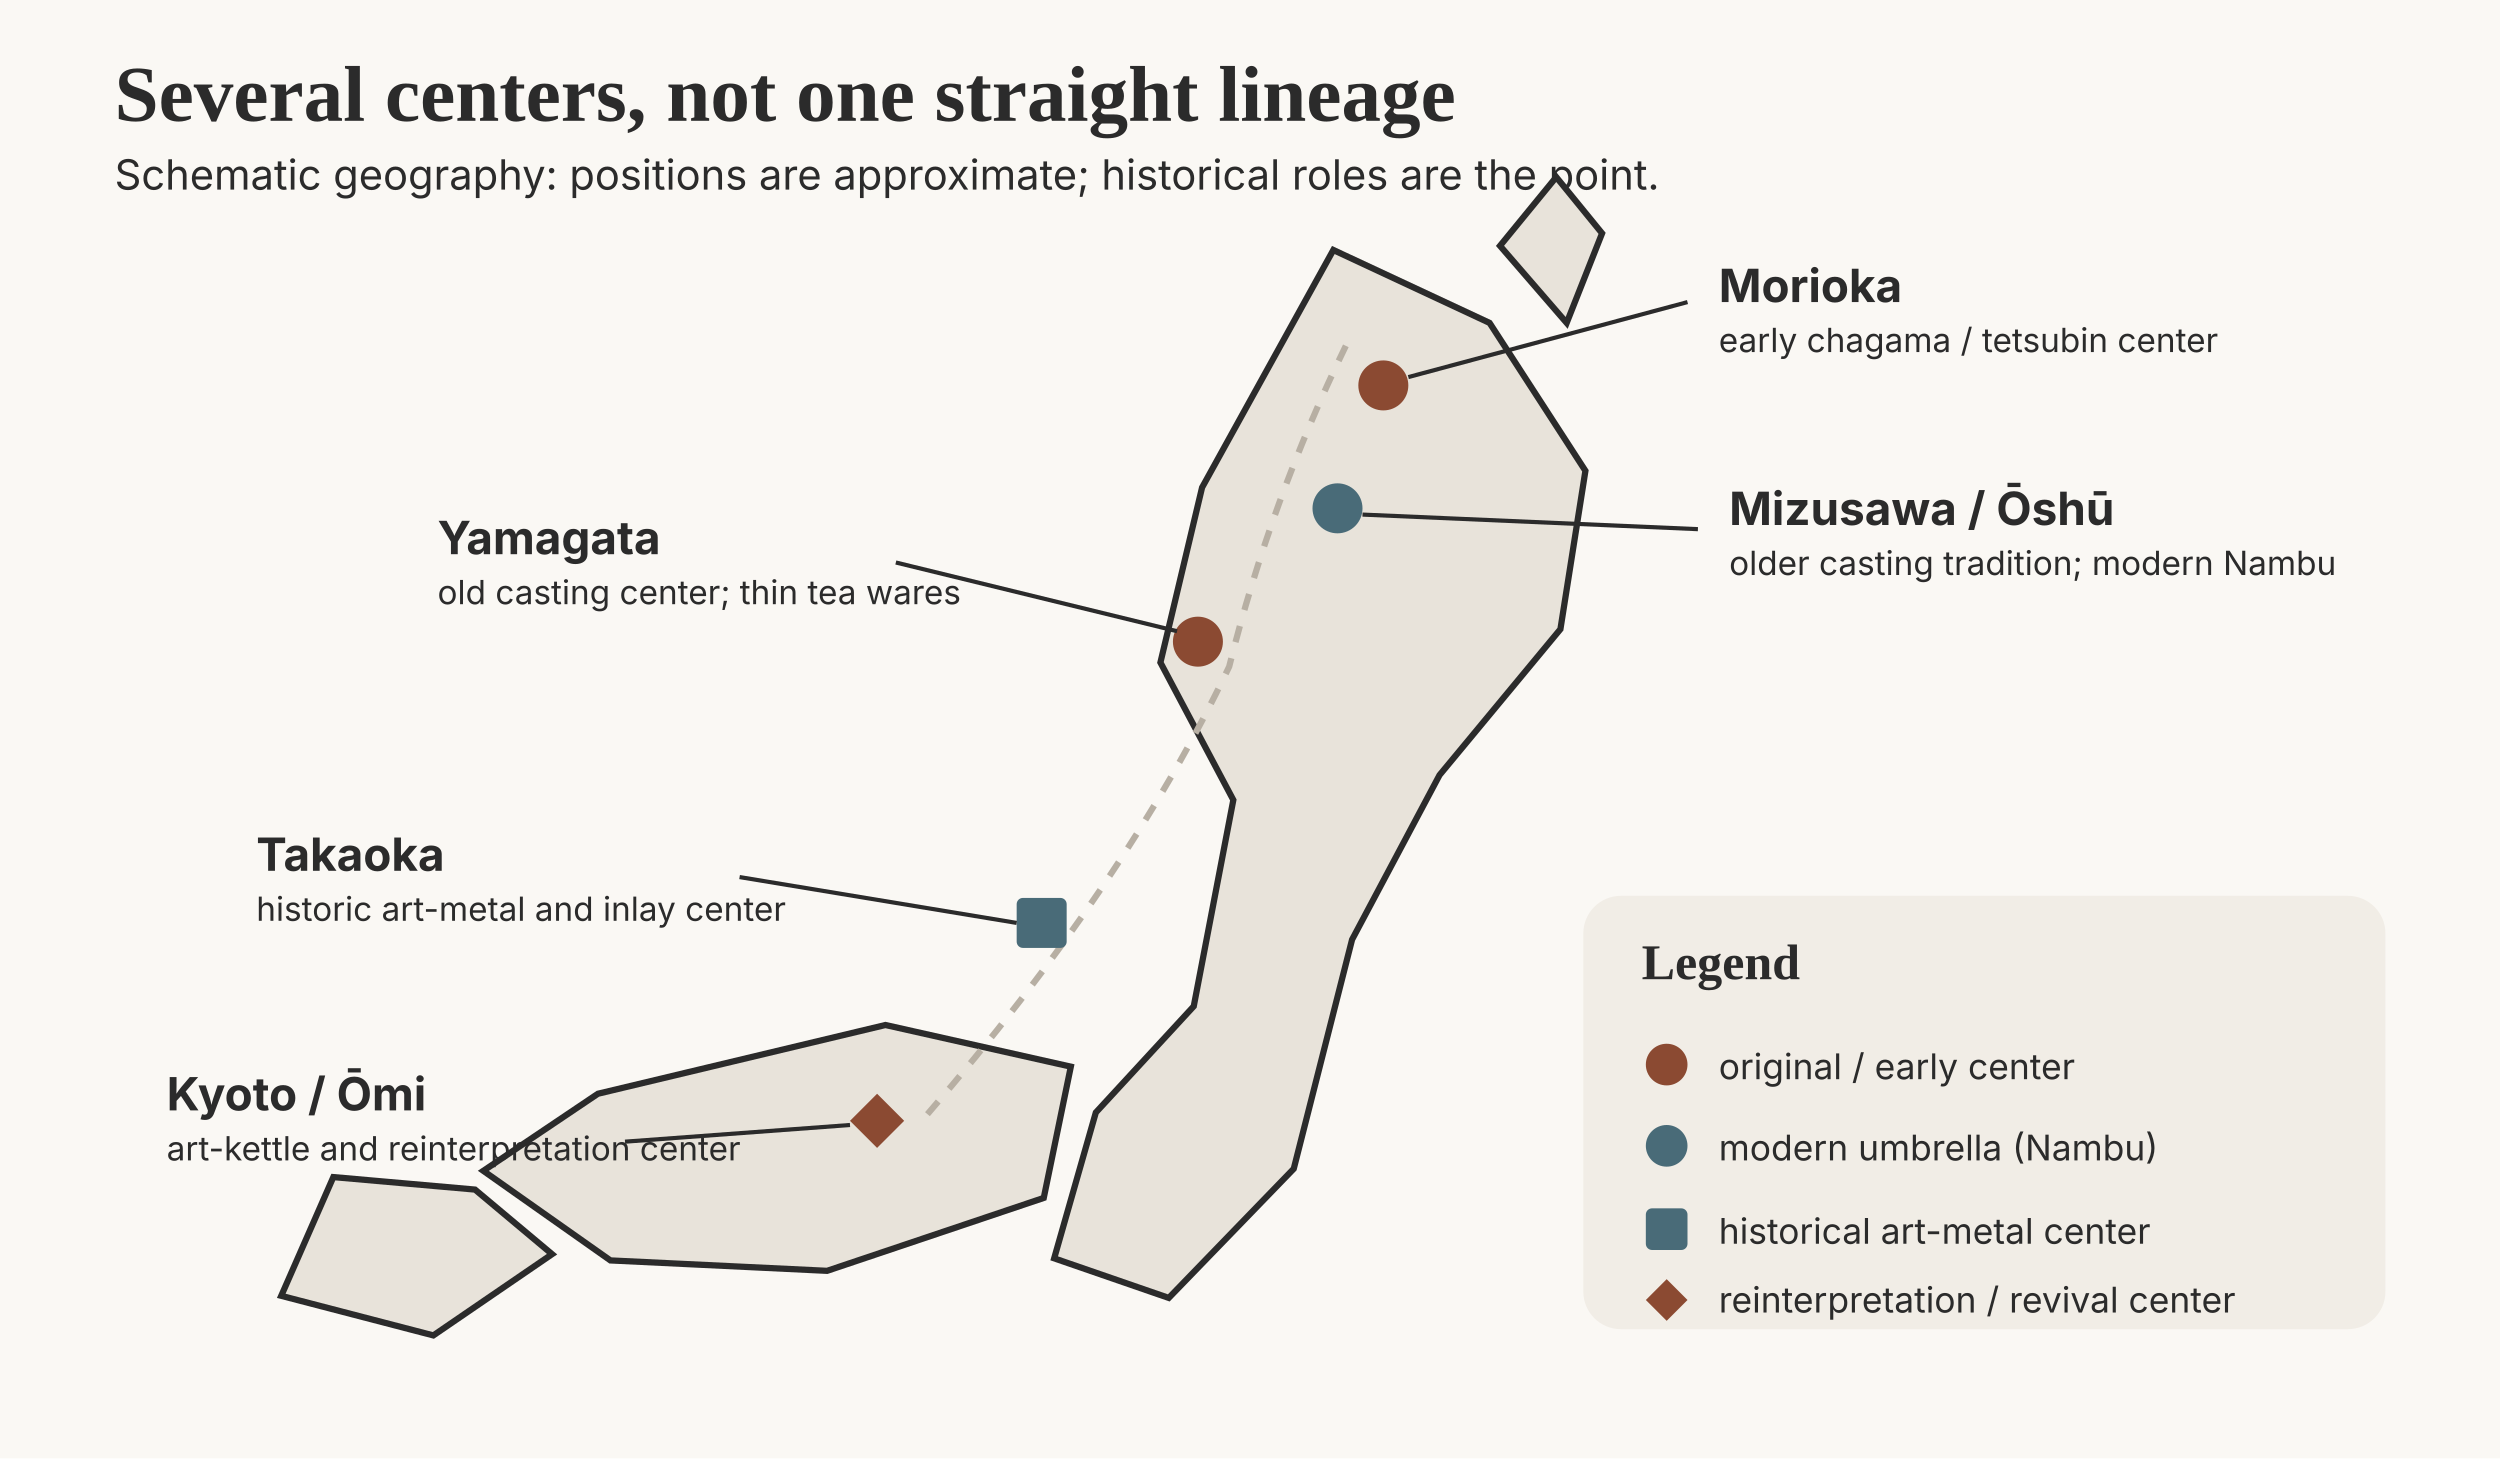
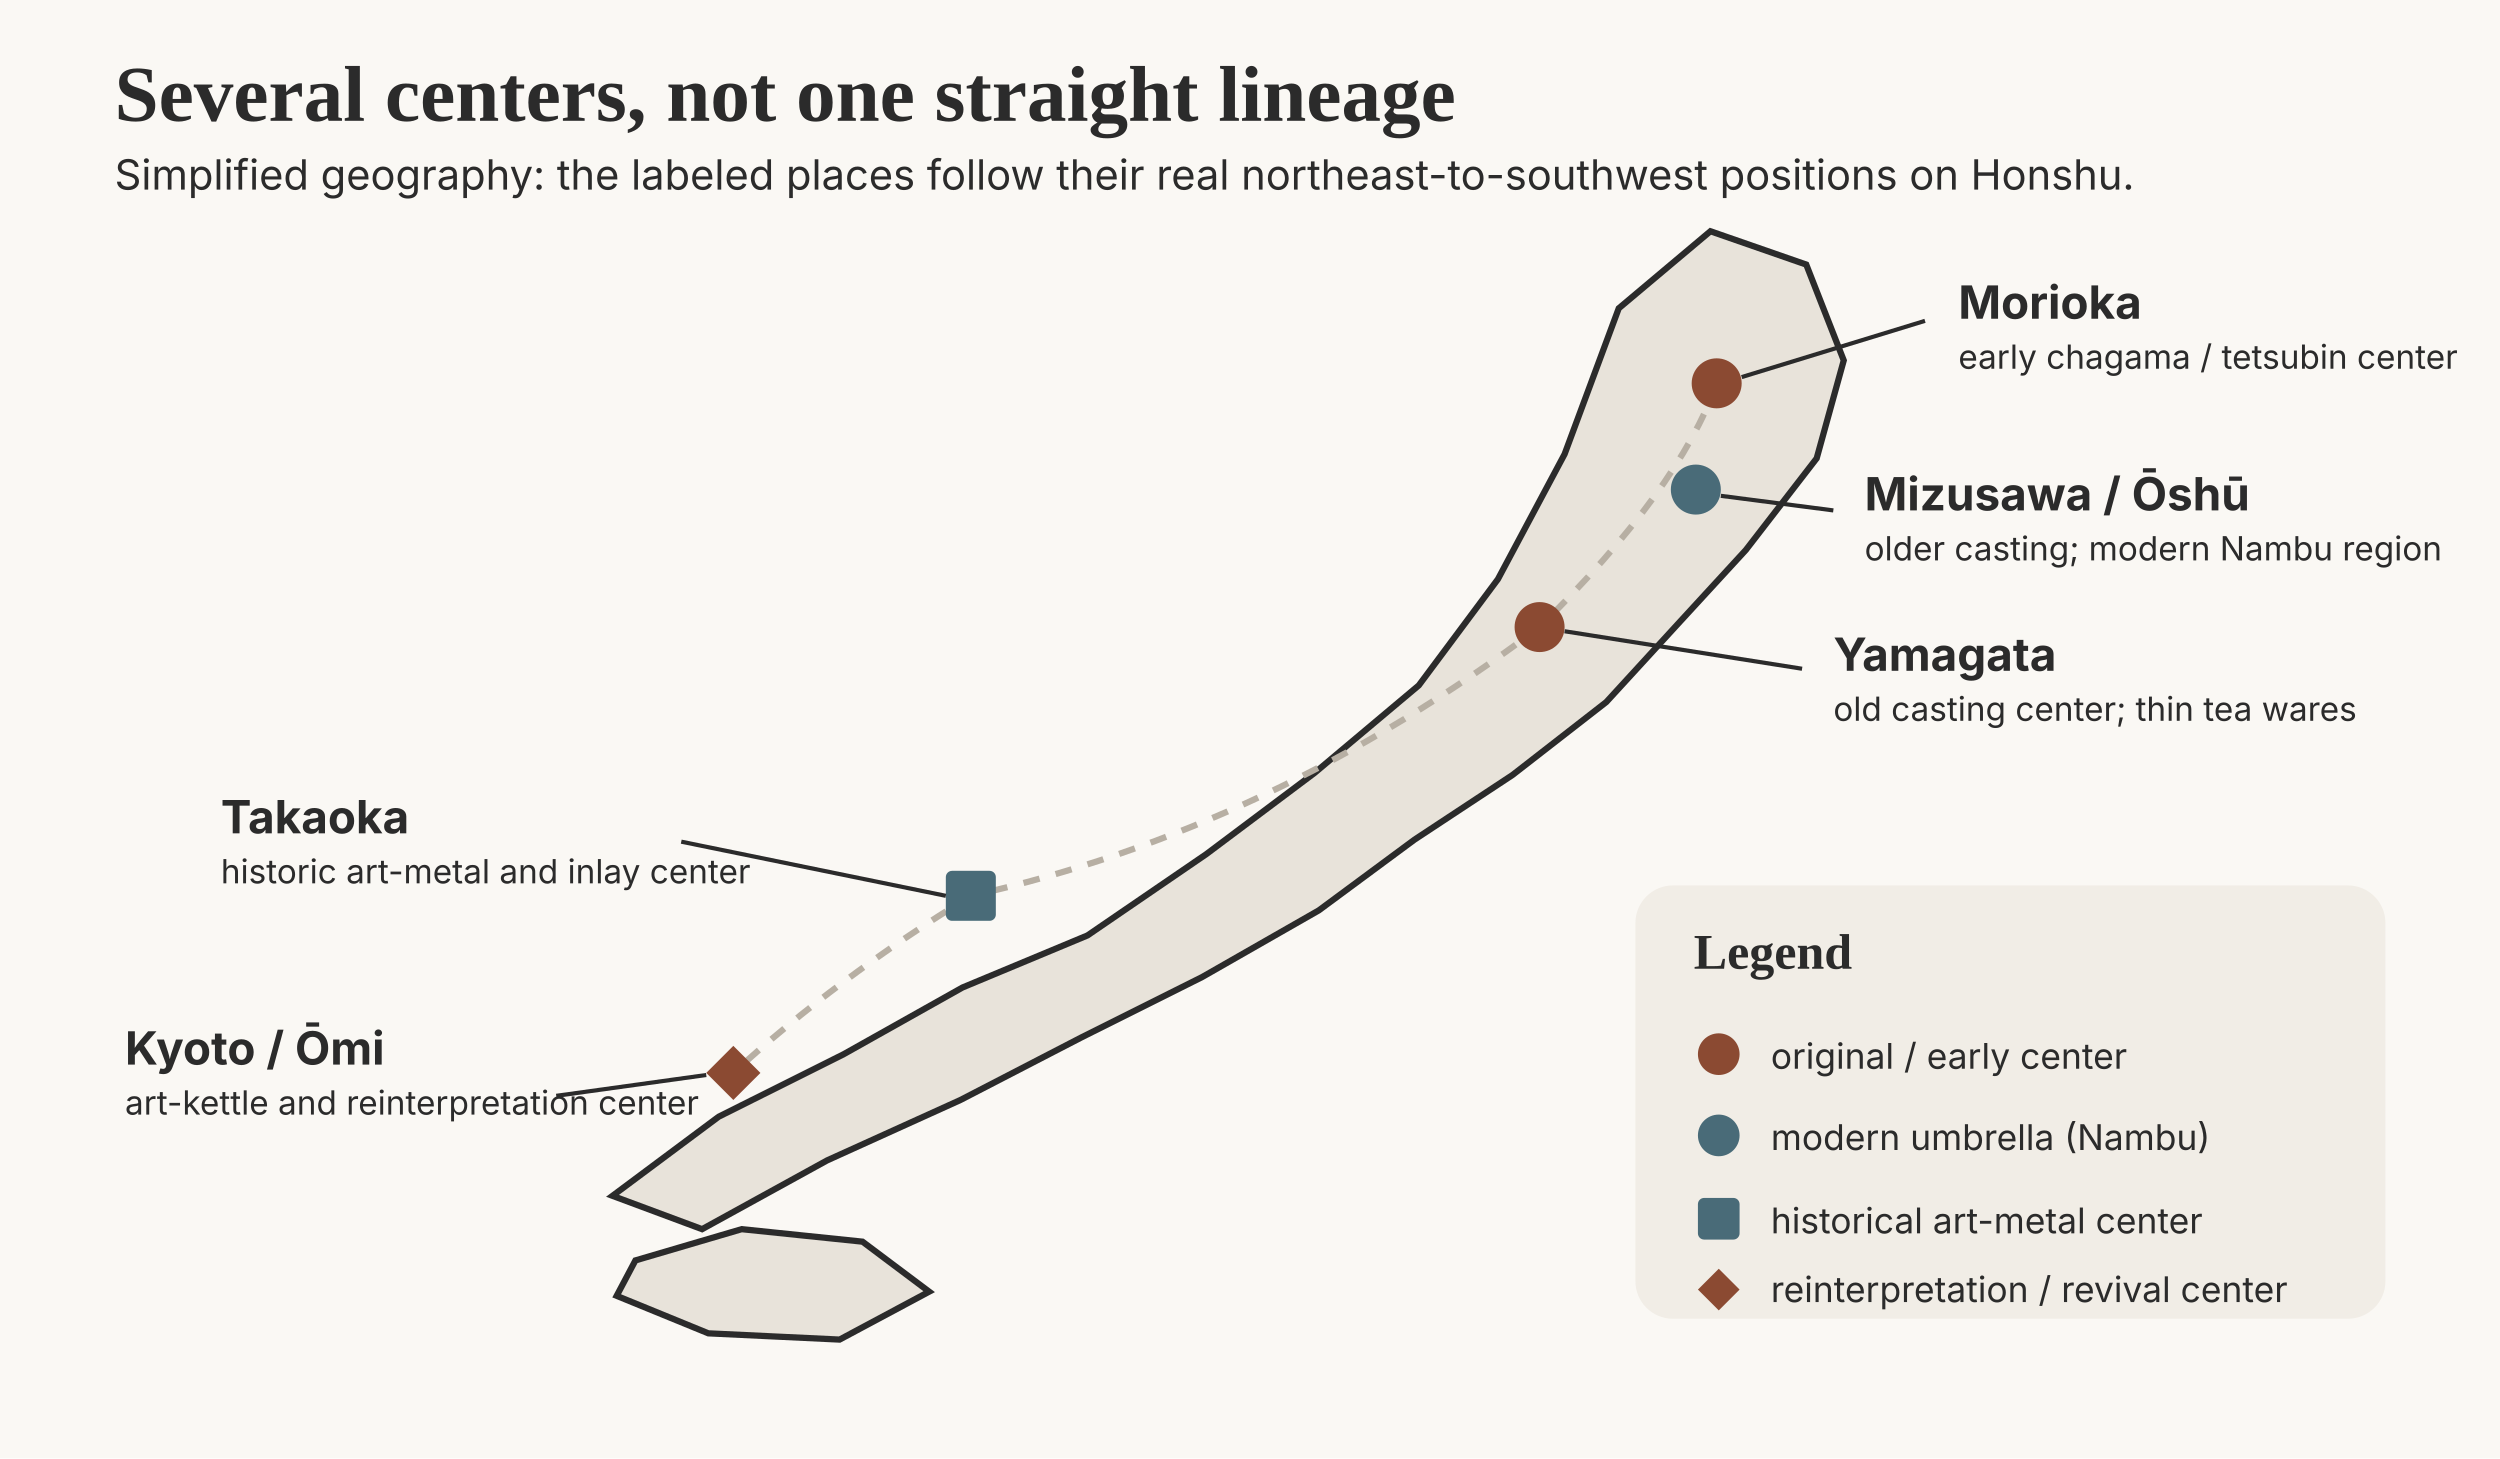
<svg xmlns="http://www.w3.org/2000/svg" viewBox="0 0 1200 700" role="img" aria-labelledby="title desc">
  <rect width="1200" height="700" fill="#faf8f4" />
  <style>
    text{fill:#2b2b2b;font-family:Inter,ui-sans-serif,system-ui,sans-serif}.serif{font-family:Georgia,"Times New Roman",serif}.land{fill:#e8e3da;stroke:#2b2b2b;stroke-width:3}.route{fill:none;stroke:#b7afa3;stroke-width:3;stroke-dasharray:8 8}.rust{fill:#8b4a32}.blue{fill:#496b78}.label{font-size:22px;font-weight:700}.small{font-size:16px}.leader{stroke:#2b2b2b;stroke-width:2}
  </style>
  <text x="55" y="58" class="serif" font-size="38" font-weight="700">Several centers, not one straight lineage</text>
-   <text x="55" y="91" font-size="20">Schematic geography: positions are approximate; historical roles are the point.</text>
-   <path class="land" d="M640 120l75 35 46 71-12 76-58 70-42 79-28 110-60 62-55-19 20-70 47-51 19-99-35-66 20-84z" />
-   <path class="land" d="M425 492l89 20-13 63-104 35-104-5-61-43 55-37z" />
-   <path class="land" d="M160 565l68 6 37 31-57 39-73-19z" />
-   <path class="land" d="M720 118l27-33 22 27-17 43z" />
-   <path d="M646 166 Q610 240 590 320 Q540 425 445 535" class="route" />
-   <circle cx="664" cy="185" r="12" class="rust" />
-   <line x1="676" y1="181" x2="810" y2="145" class="leader" />
-   <text x="825" y="145" class="label">Morioka</text>
-   <text x="825" y="169" class="small">early chagama / tetsubin center</text>
-   <circle cx="642" cy="244" r="12" class="blue" />
-   <line x1="654" y1="247" x2="815" y2="254" class="leader" />
-   <text x="830" y="252" class="label">Mizusawa / Ōshū</text>
-   <text x="830" y="276" class="small">older casting tradition; modern Nambu</text>
-   <circle cx="575" cy="308" r="12" class="rust" />
-   <line x1="565" y1="303" x2="430" y2="270" class="leader" />
-   <text x="210" y="266" class="label">Yamagata</text>
-   <text x="210" y="290" class="small">old casting center; thin tea wares</text>
-   <rect x="488" y="431" width="24" height="24" rx="3" class="blue" />
-   <line x1="488" y1="443" x2="355" y2="421" class="leader" />
-   <text x="123" y="418" class="label">Takaoka</text>
-   <text x="123" y="442" class="small">historic art-metal and inlay center</text>
-   <path d="M408 538l13-13 13 13-13 13z" class="rust" />
-   <line x1="408" y1="540" x2="300" y2="548" class="leader" />
-   <text x="80" y="533" class="label">Kyoto / Ōmi</text>
-   <text x="80" y="557" class="small">art-kettle and reinterpretation center</text>
-   <rect x="760" y="430" width="385" height="208" rx="18" fill="#f1ede6" />
-   <text x="788" y="470" class="serif" font-size="24" font-weight="700">Legend</text>
-   <circle cx="800" cy="511" r="10" class="rust" />
-   <text x="825" y="518" font-size="17">original / early center</text>
-   <circle cx="800" cy="550" r="10" class="blue" />
-   <text x="825" y="557" font-size="17">modern umbrella (Nambu)</text>
-   <rect x="790" y="580" width="20" height="20" rx="3" class="blue" />
-   <text x="825" y="597" font-size="17">historical art-metal center</text>
-   <path d="M790 624l10-10 10 10-10 10z" class="rust" />
-   <text x="825" y="630" font-size="17">reinterpretation / revival center</text>
+   <text x="55" y="91" font-size="20">Simplified geography: the labeled places follow their real northeast-to-southwest positions on Honshu.</text>
+   <path class="land" d="M294 574 L345 536 L405 506 L462 474 L522 449 L579 410 L631 371 L681 329 L719 278 L751 218 L777 148 L821 111 L867 127 L885 173 L872 220 L838 264 L804 301 L771 337 L726 372 L679 403 L633 437 L577 469 L519 498 L461 528 L397 557 L337 590 Z" />
+   <path class="land" d="M305 605 L356 590 L414 596 L446 620 L403 643 L340 640 L296 622 Z" />
+   <path d="M824 184 Q806 235 739 301 Q610 398 466 430 Q401 470 352 515" class="route" />
+   <circle cx="824" cy="184" r="12" class="rust" />
+   <line x1="836" y1="181" x2="924" y2="154" class="leader" />
+   <text x="940" y="153" class="label">Morioka</text>
+   <text x="940" y="177" class="small">early chagama / tetsubin center</text>
+   <circle cx="814" cy="235" r="12" class="blue" />
+   <line x1="826" y1="238" x2="880" y2="245" class="leader" />
+   <text x="895" y="245" class="label">Mizusawa / Ōshū</text>
+   <text x="895" y="269" class="small">older casting; modern Nambu region</text>
+   <circle cx="739" cy="301" r="12" class="rust" />
+   <line x1="751" y1="303" x2="865" y2="321" class="leader" />
+   <text x="880" y="322" class="label">Yamagata</text>
+   <text x="880" y="346" class="small">old casting center; thin tea wares</text>
+   <rect x="454" y="418" width="24" height="24" rx="3" class="blue" />
+   <line x1="454" y1="430" x2="327" y2="404" class="leader" />
+   <text x="106" y="400" class="label">Takaoka</text>
+   <text x="106" y="424" class="small">historic art-metal and inlay center</text>
+   <path d="M339 515l13-13 13 13-13 13z" class="rust" />
+   <line x1="339" y1="516" x2="267" y2="526" class="leader" />
+   <text x="60" y="511" class="label">Kyoto / Ōmi</text>
+   <text x="60" y="535" class="small">art-kettle and reinterpretation center</text>
+   <rect x="785" y="425" width="360" height="208" rx="18" fill="#f1ede6" />
+   <text x="813" y="465" class="serif" font-size="24" font-weight="700">Legend</text>
+   <circle cx="825" cy="506" r="10" class="rust" />
+   <text x="850" y="513" font-size="17">original / early center</text>
+   <circle cx="825" cy="545" r="10" class="blue" />
+   <text x="850" y="552" font-size="17">modern umbrella (Nambu)</text>
+   <rect x="815" y="575" width="20" height="20" rx="3" class="blue" />
+   <text x="850" y="592" font-size="17">historical art-metal center</text>
+   <path d="M815 619l10-10 10 10-10 10z" class="rust" />
+   <text x="850" y="625" font-size="17">reinterpretation / revival center</text>
</svg>
